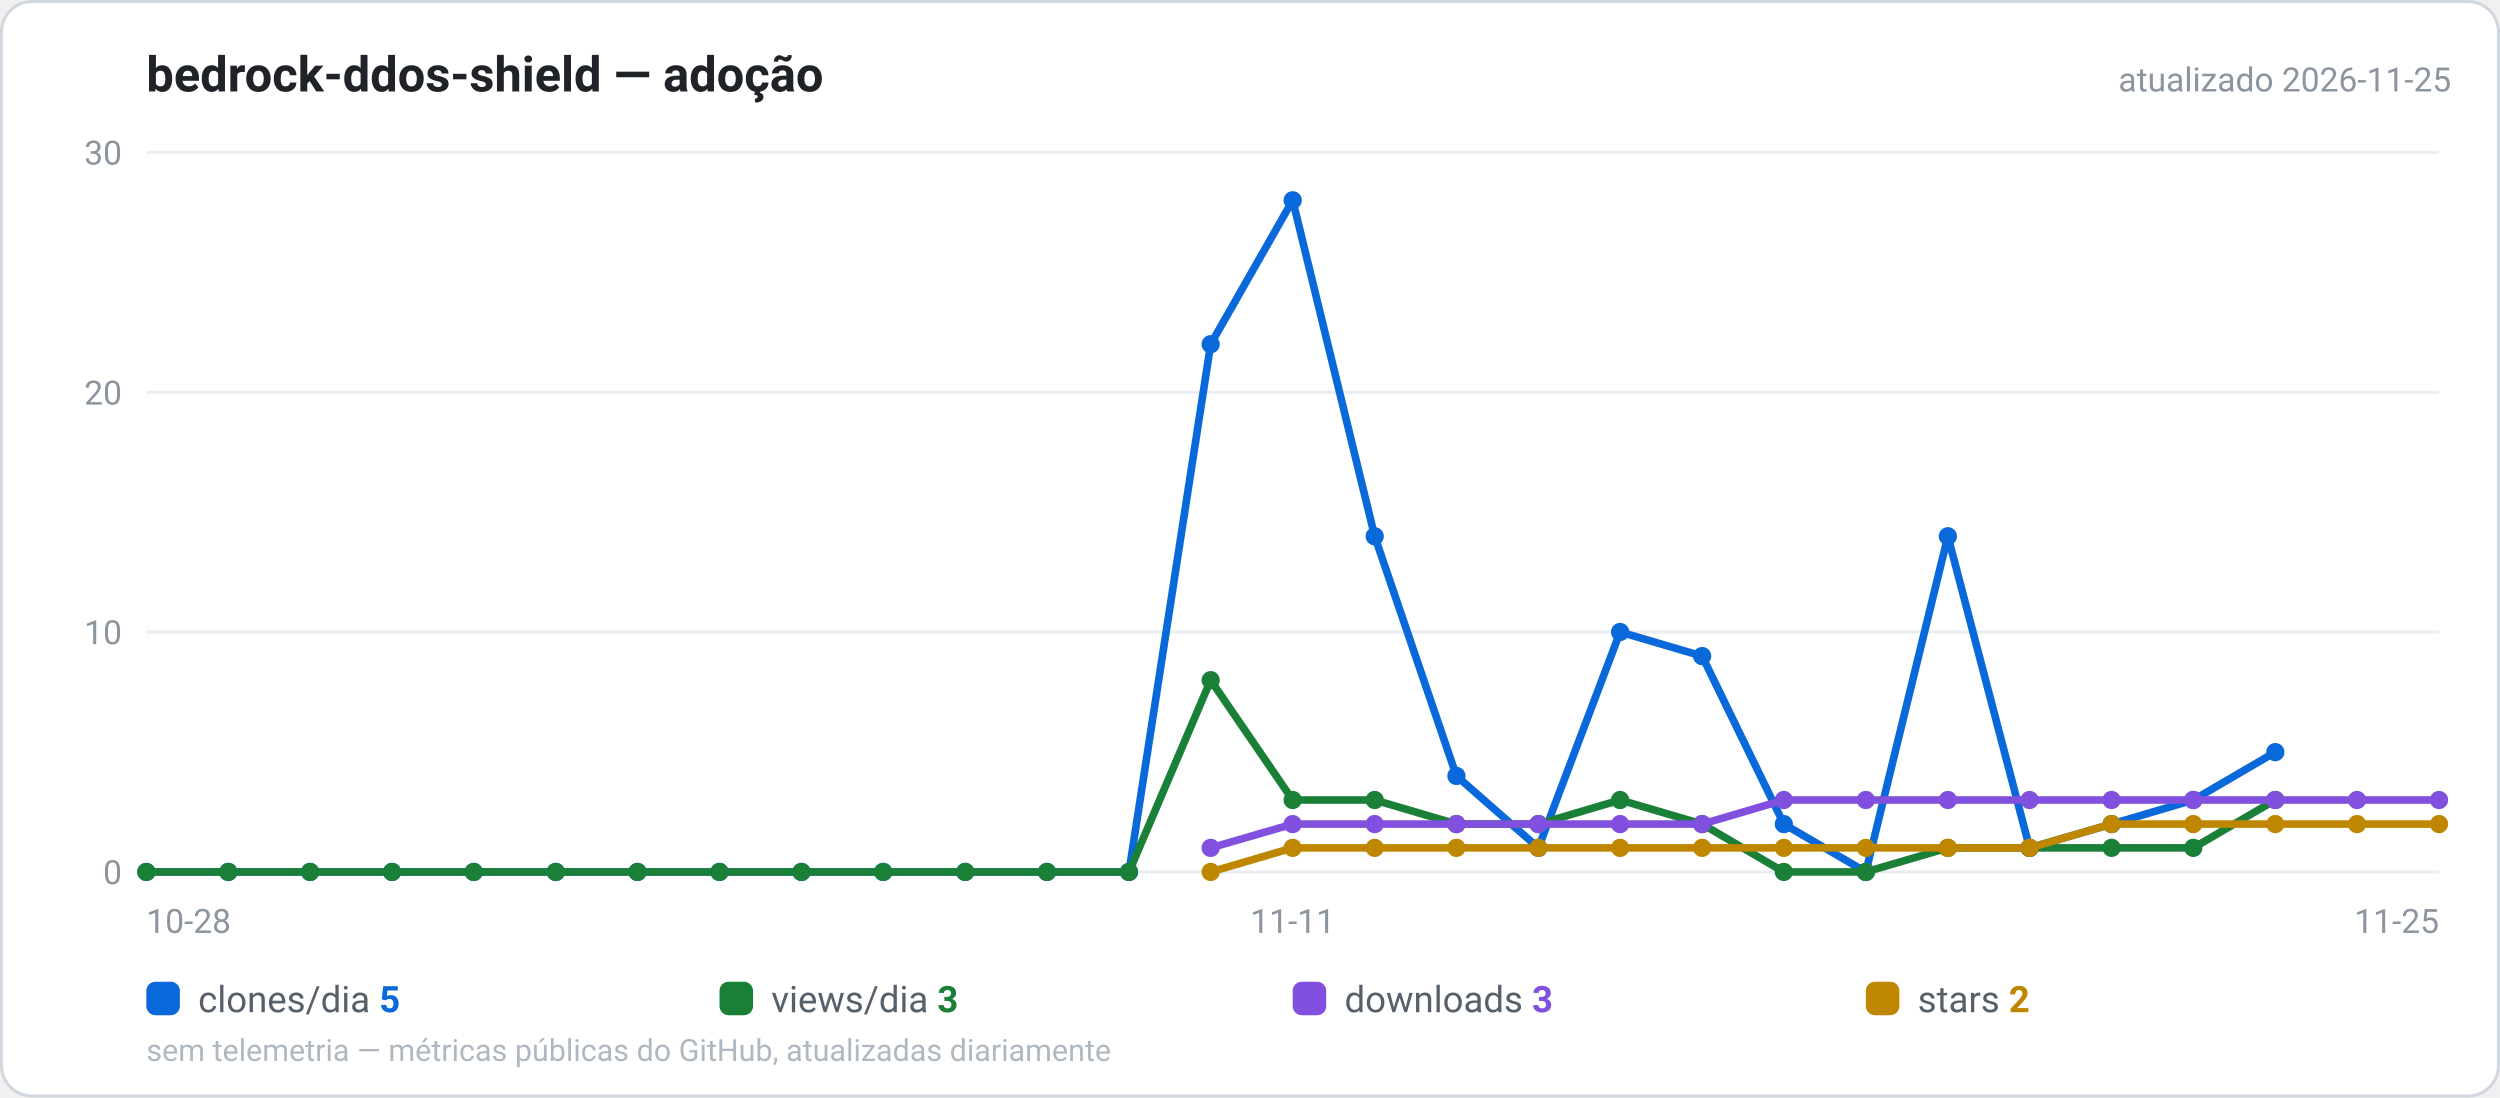
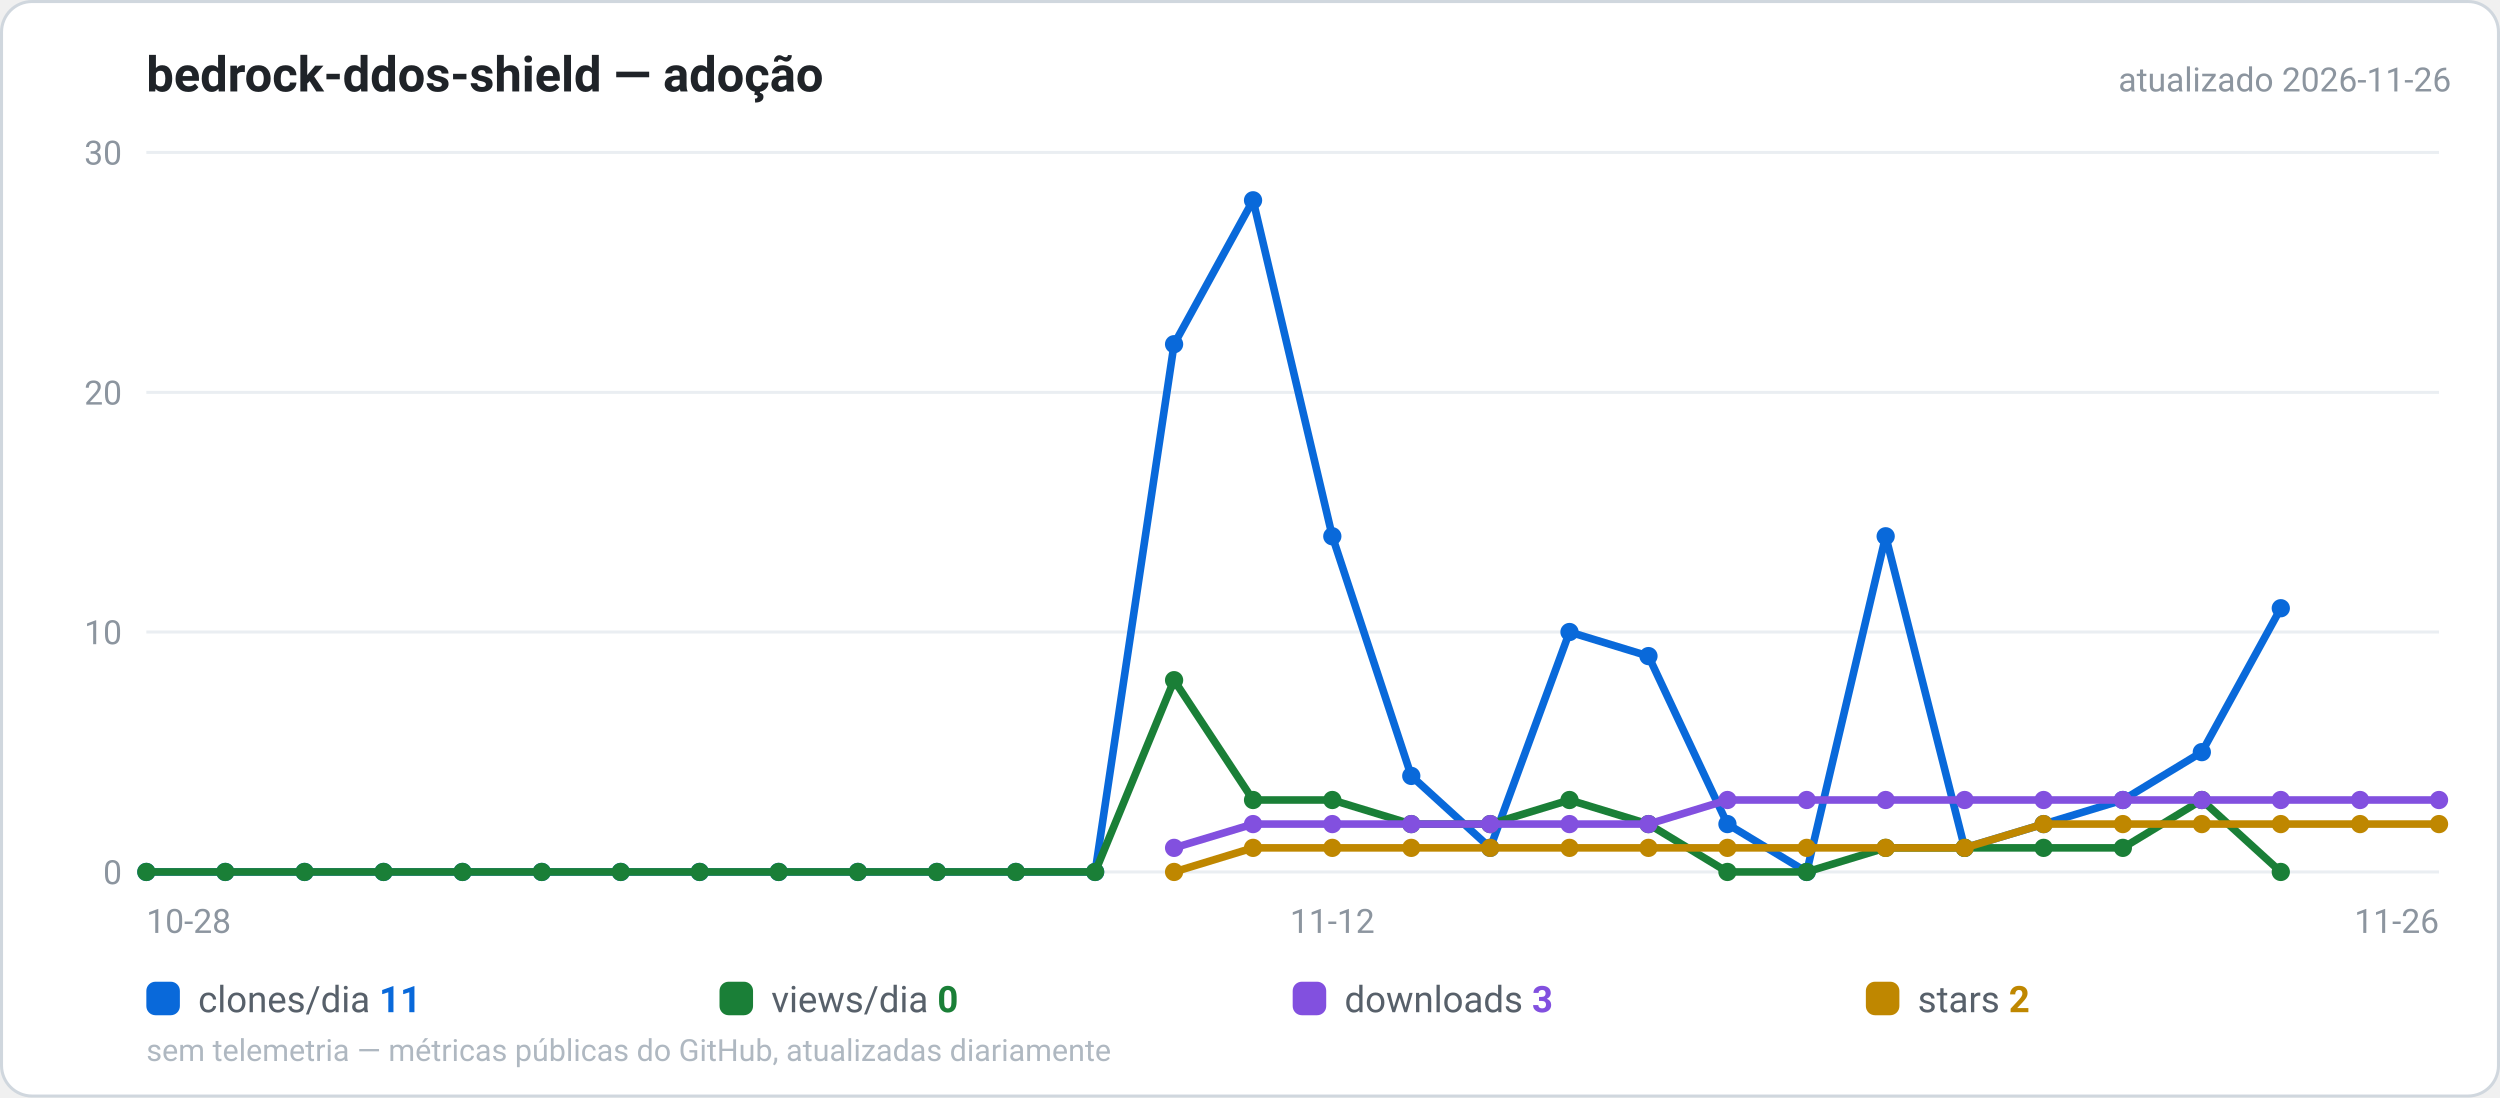
<svg xmlns="http://www.w3.org/2000/svg" width="820" height="360" viewBox="0 0 820 360" font-family="-apple-system,Segoe UI,Roboto,sans-serif">
  <rect x="0.5" y="0.5" width="819" height="359" rx="10" fill="#ffffff" stroke="#d0d7de" />
  <text x="48" y="30" font-size="16" font-weight="700" fill="#1f2328">bedrock-ddos-shield — adoção</text>
-   <text x="804" y="30" font-size="11" fill="#8c959f" text-anchor="end">atualizado 2026-11-25</text>
+   <text x="804" y="30" font-size="11" fill="#8c959f" text-anchor="end">atualizado 2026-11-26</text>
  <line x1="48" y1="286.0" x2="800" y2="286.0" stroke="#eaeef2" />
  <text x="40" y="290.0" font-size="11" fill="#8c959f" text-anchor="end">0</text>
  <line x1="48" y1="207.3" x2="800" y2="207.3" stroke="#eaeef2" />
  <text x="40" y="211.3" font-size="11" fill="#8c959f" text-anchor="end">10</text>
  <line x1="48" y1="128.7" x2="800" y2="128.7" stroke="#eaeef2" />
  <text x="40" y="132.7" font-size="11" fill="#8c959f" text-anchor="end">20</text>
  <line x1="48" y1="50.0" x2="800" y2="50.0" stroke="#eaeef2" />
  <text x="40" y="54.0" font-size="11" fill="#8c959f" text-anchor="end">30</text>
  <text x="48.0" y="306.0" font-size="11" fill="#8c959f" text-anchor="start">10-28</text>
-   <text x="424.0" y="306.0" font-size="11" fill="#8c959f" text-anchor="middle">11-11</text>
-   <text x="800.0" y="306.0" font-size="11" fill="#8c959f" text-anchor="end">11-25</text>
-   <polyline points="48.0,286.0 74.9,286.0 101.7,286.0 128.6,286.0 155.4,286.0 182.3,286.0 209.1,286.0 236.0,286.0 262.9,286.0 289.7,286.0 316.6,286.0 343.4,286.0 370.3,286.0 397.1,112.9 424.0,65.7 450.9,175.9 477.7,254.5 504.6,278.1 531.4,207.3 558.3,215.2 585.1,270.3 612.0,286.0 638.9,175.9 665.7,278.1 692.6,270.3 719.4,262.4 746.3,246.7" fill="none" stroke="#0969da" stroke-width="2.5" stroke-linejoin="round" stroke-linecap="round" />
+   <text x="437.0" y="306.0" font-size="11" fill="#8c959f" text-anchor="middle">11-12</text>
+   <text x="800.0" y="306.0" font-size="11" fill="#8c959f" text-anchor="end">11-26</text>
+   <polyline points="48.0,286.0 73.9,286.0 99.9,286.0 125.8,286.0 151.7,286.0 177.7,286.0 203.6,286.0 229.5,286.0 255.4,286.0 281.4,286.0 307.3,286.0 333.2,286.0 359.2,286.0 385.1,112.9 411.0,65.7 437.0,175.9 462.9,254.5 488.8,278.1 514.8,207.3 540.7,215.2 566.6,270.3 592.6,286.0 618.5,175.9 644.4,278.1 670.3,270.3 696.3,262.4 722.2,246.7 748.1,199.5" fill="none" stroke="#0969da" stroke-width="2.5" stroke-linejoin="round" stroke-linecap="round" />
  <circle cx="48.0" cy="286.0" r="3" fill="#0969da" />
-   <circle cx="74.9" cy="286.0" r="3" fill="#0969da" />
-   <circle cx="101.7" cy="286.0" r="3" fill="#0969da" />
-   <circle cx="128.6" cy="286.0" r="3" fill="#0969da" />
-   <circle cx="155.4" cy="286.0" r="3" fill="#0969da" />
-   <circle cx="182.3" cy="286.0" r="3" fill="#0969da" />
-   <circle cx="209.1" cy="286.0" r="3" fill="#0969da" />
-   <circle cx="236.0" cy="286.0" r="3" fill="#0969da" />
-   <circle cx="262.9" cy="286.0" r="3" fill="#0969da" />
-   <circle cx="289.7" cy="286.0" r="3" fill="#0969da" />
-   <circle cx="316.6" cy="286.0" r="3" fill="#0969da" />
-   <circle cx="343.4" cy="286.0" r="3" fill="#0969da" />
-   <circle cx="370.3" cy="286.0" r="3" fill="#0969da" />
-   <circle cx="397.1" cy="112.9" r="3" fill="#0969da" />
-   <circle cx="424.0" cy="65.7" r="3" fill="#0969da" />
-   <circle cx="450.9" cy="175.9" r="3" fill="#0969da" />
-   <circle cx="477.7" cy="254.5" r="3" fill="#0969da" />
-   <circle cx="504.6" cy="278.1" r="3" fill="#0969da" />
-   <circle cx="531.4" cy="207.3" r="3" fill="#0969da" />
-   <circle cx="558.3" cy="215.2" r="3" fill="#0969da" />
-   <circle cx="585.1" cy="270.3" r="3" fill="#0969da" />
-   <circle cx="612.0" cy="286.0" r="3" fill="#0969da" />
-   <circle cx="638.9" cy="175.9" r="3" fill="#0969da" />
-   <circle cx="665.7" cy="278.1" r="3" fill="#0969da" />
-   <circle cx="692.6" cy="270.3" r="3" fill="#0969da" />
-   <circle cx="719.4" cy="262.4" r="3" fill="#0969da" />
-   <circle cx="746.3" cy="246.7" r="3" fill="#0969da" />
-   <polyline points="48.0,286.0 74.9,286.0 101.7,286.0 128.6,286.0 155.4,286.0 182.3,286.0 209.1,286.0 236.0,286.0 262.9,286.0 289.7,286.0 316.6,286.0 343.4,286.0 370.3,286.0 397.1,223.1 424.0,262.4 450.9,262.4 477.7,270.3 504.6,270.3 531.4,262.4 558.3,270.3 585.1,286.0 612.0,286.0 638.9,278.1 665.7,278.1 692.6,278.1 719.4,278.1 746.3,262.4" fill="none" stroke="#1a7f37" stroke-width="2.5" stroke-linejoin="round" stroke-linecap="round" />
+   <circle cx="73.9" cy="286.0" r="3" fill="#0969da" />
+   <circle cx="99.9" cy="286.0" r="3" fill="#0969da" />
+   <circle cx="125.8" cy="286.0" r="3" fill="#0969da" />
+   <circle cx="151.7" cy="286.0" r="3" fill="#0969da" />
+   <circle cx="177.7" cy="286.0" r="3" fill="#0969da" />
+   <circle cx="203.6" cy="286.0" r="3" fill="#0969da" />
+   <circle cx="229.5" cy="286.0" r="3" fill="#0969da" />
+   <circle cx="255.4" cy="286.0" r="3" fill="#0969da" />
+   <circle cx="281.4" cy="286.0" r="3" fill="#0969da" />
+   <circle cx="307.3" cy="286.0" r="3" fill="#0969da" />
+   <circle cx="333.2" cy="286.0" r="3" fill="#0969da" />
+   <circle cx="359.2" cy="286.0" r="3" fill="#0969da" />
+   <circle cx="385.1" cy="112.9" r="3" fill="#0969da" />
+   <circle cx="411.0" cy="65.7" r="3" fill="#0969da" />
+   <circle cx="437.0" cy="175.9" r="3" fill="#0969da" />
+   <circle cx="462.9" cy="254.5" r="3" fill="#0969da" />
+   <circle cx="488.8" cy="278.1" r="3" fill="#0969da" />
+   <circle cx="514.8" cy="207.3" r="3" fill="#0969da" />
+   <circle cx="540.7" cy="215.2" r="3" fill="#0969da" />
+   <circle cx="566.6" cy="270.3" r="3" fill="#0969da" />
+   <circle cx="592.6" cy="286.0" r="3" fill="#0969da" />
+   <circle cx="618.5" cy="175.9" r="3" fill="#0969da" />
+   <circle cx="644.4" cy="278.1" r="3" fill="#0969da" />
+   <circle cx="670.3" cy="270.3" r="3" fill="#0969da" />
+   <circle cx="696.3" cy="262.4" r="3" fill="#0969da" />
+   <circle cx="722.2" cy="246.7" r="3" fill="#0969da" />
+   <circle cx="748.1" cy="199.5" r="3" fill="#0969da" />
+   <polyline points="48.0,286.0 73.9,286.0 99.9,286.0 125.8,286.0 151.7,286.0 177.7,286.0 203.6,286.0 229.5,286.0 255.4,286.0 281.4,286.0 307.3,286.0 333.2,286.0 359.2,286.0 385.1,223.1 411.0,262.4 437.0,262.4 462.9,270.3 488.8,270.3 514.8,262.4 540.7,270.3 566.6,286.0 592.6,286.0 618.5,278.1 644.4,278.1 670.3,278.1 696.3,278.1 722.2,262.4 748.1,286.0" fill="none" stroke="#1a7f37" stroke-width="2.5" stroke-linejoin="round" stroke-linecap="round" />
  <circle cx="48.0" cy="286.0" r="3" fill="#1a7f37" />
-   <circle cx="74.9" cy="286.0" r="3" fill="#1a7f37" />
-   <circle cx="101.7" cy="286.0" r="3" fill="#1a7f37" />
-   <circle cx="128.6" cy="286.0" r="3" fill="#1a7f37" />
-   <circle cx="155.4" cy="286.0" r="3" fill="#1a7f37" />
-   <circle cx="182.3" cy="286.0" r="3" fill="#1a7f37" />
-   <circle cx="209.1" cy="286.0" r="3" fill="#1a7f37" />
-   <circle cx="236.0" cy="286.0" r="3" fill="#1a7f37" />
-   <circle cx="262.9" cy="286.0" r="3" fill="#1a7f37" />
-   <circle cx="289.7" cy="286.0" r="3" fill="#1a7f37" />
-   <circle cx="316.6" cy="286.0" r="3" fill="#1a7f37" />
-   <circle cx="343.4" cy="286.0" r="3" fill="#1a7f37" />
-   <circle cx="370.3" cy="286.0" r="3" fill="#1a7f37" />
-   <circle cx="397.1" cy="223.1" r="3" fill="#1a7f37" />
-   <circle cx="424.0" cy="262.4" r="3" fill="#1a7f37" />
-   <circle cx="450.9" cy="262.4" r="3" fill="#1a7f37" />
-   <circle cx="477.7" cy="270.3" r="3" fill="#1a7f37" />
-   <circle cx="504.6" cy="270.3" r="3" fill="#1a7f37" />
-   <circle cx="531.4" cy="262.4" r="3" fill="#1a7f37" />
-   <circle cx="558.3" cy="270.3" r="3" fill="#1a7f37" />
-   <circle cx="585.1" cy="286.0" r="3" fill="#1a7f37" />
-   <circle cx="612.0" cy="286.0" r="3" fill="#1a7f37" />
-   <circle cx="638.9" cy="278.1" r="3" fill="#1a7f37" />
-   <circle cx="665.7" cy="278.1" r="3" fill="#1a7f37" />
-   <circle cx="692.6" cy="278.1" r="3" fill="#1a7f37" />
-   <circle cx="719.4" cy="278.1" r="3" fill="#1a7f37" />
-   <circle cx="746.3" cy="262.4" r="3" fill="#1a7f37" />
-   <polyline points="397.1,278.1 424.0,270.3 450.9,270.3 477.7,270.3 504.6,270.3 531.4,270.3 558.3,270.3 585.1,262.4 612.0,262.4 638.9,262.4 665.7,262.4 692.6,262.4 719.4,262.4 746.3,262.4 773.1,262.4 800.0,262.4" fill="none" stroke="#8250df" stroke-width="2.5" stroke-linejoin="round" stroke-linecap="round" />
-   <circle cx="397.1" cy="278.1" r="3" fill="#8250df" />
-   <circle cx="424.0" cy="270.3" r="3" fill="#8250df" />
-   <circle cx="450.9" cy="270.3" r="3" fill="#8250df" />
-   <circle cx="477.7" cy="270.3" r="3" fill="#8250df" />
-   <circle cx="504.6" cy="270.3" r="3" fill="#8250df" />
-   <circle cx="531.4" cy="270.3" r="3" fill="#8250df" />
-   <circle cx="558.3" cy="270.3" r="3" fill="#8250df" />
-   <circle cx="585.1" cy="262.4" r="3" fill="#8250df" />
-   <circle cx="612.0" cy="262.4" r="3" fill="#8250df" />
-   <circle cx="638.9" cy="262.4" r="3" fill="#8250df" />
-   <circle cx="665.7" cy="262.4" r="3" fill="#8250df" />
-   <circle cx="692.6" cy="262.4" r="3" fill="#8250df" />
-   <circle cx="719.4" cy="262.4" r="3" fill="#8250df" />
-   <circle cx="746.3" cy="262.4" r="3" fill="#8250df" />
-   <circle cx="773.1" cy="262.4" r="3" fill="#8250df" />
+   <circle cx="73.9" cy="286.0" r="3" fill="#1a7f37" />
+   <circle cx="99.9" cy="286.0" r="3" fill="#1a7f37" />
+   <circle cx="125.8" cy="286.0" r="3" fill="#1a7f37" />
+   <circle cx="151.7" cy="286.0" r="3" fill="#1a7f37" />
+   <circle cx="177.7" cy="286.0" r="3" fill="#1a7f37" />
+   <circle cx="203.6" cy="286.0" r="3" fill="#1a7f37" />
+   <circle cx="229.5" cy="286.0" r="3" fill="#1a7f37" />
+   <circle cx="255.4" cy="286.0" r="3" fill="#1a7f37" />
+   <circle cx="281.4" cy="286.0" r="3" fill="#1a7f37" />
+   <circle cx="307.3" cy="286.0" r="3" fill="#1a7f37" />
+   <circle cx="333.2" cy="286.0" r="3" fill="#1a7f37" />
+   <circle cx="359.2" cy="286.0" r="3" fill="#1a7f37" />
+   <circle cx="385.1" cy="223.1" r="3" fill="#1a7f37" />
+   <circle cx="411.0" cy="262.4" r="3" fill="#1a7f37" />
+   <circle cx="437.0" cy="262.4" r="3" fill="#1a7f37" />
+   <circle cx="462.9" cy="270.3" r="3" fill="#1a7f37" />
+   <circle cx="488.8" cy="270.3" r="3" fill="#1a7f37" />
+   <circle cx="514.8" cy="262.4" r="3" fill="#1a7f37" />
+   <circle cx="540.7" cy="270.3" r="3" fill="#1a7f37" />
+   <circle cx="566.6" cy="286.0" r="3" fill="#1a7f37" />
+   <circle cx="592.6" cy="286.0" r="3" fill="#1a7f37" />
+   <circle cx="618.5" cy="278.1" r="3" fill="#1a7f37" />
+   <circle cx="644.4" cy="278.1" r="3" fill="#1a7f37" />
+   <circle cx="670.3" cy="278.1" r="3" fill="#1a7f37" />
+   <circle cx="696.3" cy="278.1" r="3" fill="#1a7f37" />
+   <circle cx="722.2" cy="262.4" r="3" fill="#1a7f37" />
+   <circle cx="748.1" cy="286.0" r="3" fill="#1a7f37" />
+   <polyline points="385.1,278.1 411.0,270.3 437.0,270.3 462.9,270.3 488.8,270.3 514.8,270.3 540.7,270.3 566.6,262.4 592.6,262.4 618.5,262.4 644.4,262.4 670.3,262.4 696.3,262.4 722.2,262.4 748.1,262.4 774.1,262.4 800.0,262.4" fill="none" stroke="#8250df" stroke-width="2.5" stroke-linejoin="round" stroke-linecap="round" />
+   <circle cx="385.1" cy="278.1" r="3" fill="#8250df" />
+   <circle cx="411.0" cy="270.3" r="3" fill="#8250df" />
+   <circle cx="437.0" cy="270.3" r="3" fill="#8250df" />
+   <circle cx="462.9" cy="270.3" r="3" fill="#8250df" />
+   <circle cx="488.8" cy="270.3" r="3" fill="#8250df" />
+   <circle cx="514.8" cy="270.3" r="3" fill="#8250df" />
+   <circle cx="540.7" cy="270.3" r="3" fill="#8250df" />
+   <circle cx="566.6" cy="262.4" r="3" fill="#8250df" />
+   <circle cx="592.6" cy="262.4" r="3" fill="#8250df" />
+   <circle cx="618.5" cy="262.4" r="3" fill="#8250df" />
+   <circle cx="644.4" cy="262.4" r="3" fill="#8250df" />
+   <circle cx="670.3" cy="262.4" r="3" fill="#8250df" />
+   <circle cx="696.3" cy="262.4" r="3" fill="#8250df" />
+   <circle cx="722.2" cy="262.4" r="3" fill="#8250df" />
+   <circle cx="748.1" cy="262.4" r="3" fill="#8250df" />
+   <circle cx="774.1" cy="262.4" r="3" fill="#8250df" />
  <circle cx="800.0" cy="262.4" r="3" fill="#8250df" />
-   <polyline points="397.1,286.0 424.0,278.1 450.9,278.1 477.7,278.1 504.6,278.1 531.4,278.1 558.3,278.1 585.1,278.1 612.0,278.1 638.9,278.1 665.7,278.1 692.6,270.3 719.4,270.3 746.3,270.3 773.1,270.3 800.0,270.3" fill="none" stroke="#bf8700" stroke-width="2.5" stroke-linejoin="round" stroke-linecap="round" />
-   <circle cx="397.1" cy="286.0" r="3" fill="#bf8700" />
-   <circle cx="424.0" cy="278.1" r="3" fill="#bf8700" />
-   <circle cx="450.9" cy="278.1" r="3" fill="#bf8700" />
-   <circle cx="477.7" cy="278.1" r="3" fill="#bf8700" />
-   <circle cx="504.6" cy="278.1" r="3" fill="#bf8700" />
-   <circle cx="531.4" cy="278.1" r="3" fill="#bf8700" />
-   <circle cx="558.3" cy="278.1" r="3" fill="#bf8700" />
-   <circle cx="585.1" cy="278.1" r="3" fill="#bf8700" />
-   <circle cx="612.0" cy="278.1" r="3" fill="#bf8700" />
-   <circle cx="638.9" cy="278.1" r="3" fill="#bf8700" />
-   <circle cx="665.7" cy="278.1" r="3" fill="#bf8700" />
-   <circle cx="692.6" cy="270.3" r="3" fill="#bf8700" />
-   <circle cx="719.4" cy="270.3" r="3" fill="#bf8700" />
-   <circle cx="746.3" cy="270.3" r="3" fill="#bf8700" />
-   <circle cx="773.1" cy="270.3" r="3" fill="#bf8700" />
+   <polyline points="385.1,286.0 411.0,278.1 437.0,278.1 462.9,278.1 488.8,278.1 514.8,278.1 540.7,278.1 566.6,278.1 592.6,278.1 618.5,278.1 644.4,278.1 670.3,270.3 696.3,270.3 722.2,270.3 748.1,270.3 774.1,270.3 800.0,270.3" fill="none" stroke="#bf8700" stroke-width="2.5" stroke-linejoin="round" stroke-linecap="round" />
+   <circle cx="385.1" cy="286.0" r="3" fill="#bf8700" />
+   <circle cx="411.0" cy="278.1" r="3" fill="#bf8700" />
+   <circle cx="437.0" cy="278.1" r="3" fill="#bf8700" />
+   <circle cx="462.9" cy="278.1" r="3" fill="#bf8700" />
+   <circle cx="488.8" cy="278.1" r="3" fill="#bf8700" />
+   <circle cx="514.8" cy="278.1" r="3" fill="#bf8700" />
+   <circle cx="540.7" cy="278.1" r="3" fill="#bf8700" />
+   <circle cx="566.6" cy="278.1" r="3" fill="#bf8700" />
+   <circle cx="592.6" cy="278.1" r="3" fill="#bf8700" />
+   <circle cx="618.5" cy="278.1" r="3" fill="#bf8700" />
+   <circle cx="644.4" cy="278.1" r="3" fill="#bf8700" />
+   <circle cx="670.3" cy="270.3" r="3" fill="#bf8700" />
+   <circle cx="696.3" cy="270.3" r="3" fill="#bf8700" />
+   <circle cx="722.2" cy="270.3" r="3" fill="#bf8700" />
+   <circle cx="748.1" cy="270.3" r="3" fill="#bf8700" />
+   <circle cx="774.1" cy="270.3" r="3" fill="#bf8700" />
  <circle cx="800.0" cy="270.3" r="3" fill="#bf8700" />
  <rect x="48.0" y="322.0" width="11" height="11" rx="3" fill="#0969da" />
-   <text x="65.0" y="332.0" font-size="12" fill="#57606a">clones/dia <tspan font-weight="700" fill="#0969da">5</tspan>
+   <text x="65.0" y="332.0" font-size="12" fill="#57606a">clones/dia <tspan font-weight="700" fill="#0969da">11</tspan>
  </text>
  <rect x="236.0" y="322.0" width="11" height="11" rx="3" fill="#1a7f37" />
-   <text x="253.0" y="332.0" font-size="12" fill="#57606a">views/dia <tspan font-weight="700" fill="#1a7f37">3</tspan>
+   <text x="253.0" y="332.0" font-size="12" fill="#57606a">views/dia <tspan font-weight="700" fill="#1a7f37">0</tspan>
  </text>
  <rect x="424.0" y="322.0" width="11" height="11" rx="3" fill="#8250df" />
  <text x="441.0" y="332.0" font-size="12" fill="#57606a">downloads <tspan font-weight="700" fill="#8250df">3</tspan>
  </text>
  <rect x="612.0" y="322.0" width="11" height="11" rx="3" fill="#bf8700" />
  <text x="629.0" y="332.0" font-size="12" fill="#57606a">stars <tspan font-weight="700" fill="#bf8700">2</tspan>
  </text>
  <text x="48" y="348" font-size="10" fill="#afb8c1">sem telemetria — métricas públicas do GitHub, atualizadas diariamente</text>
</svg>
